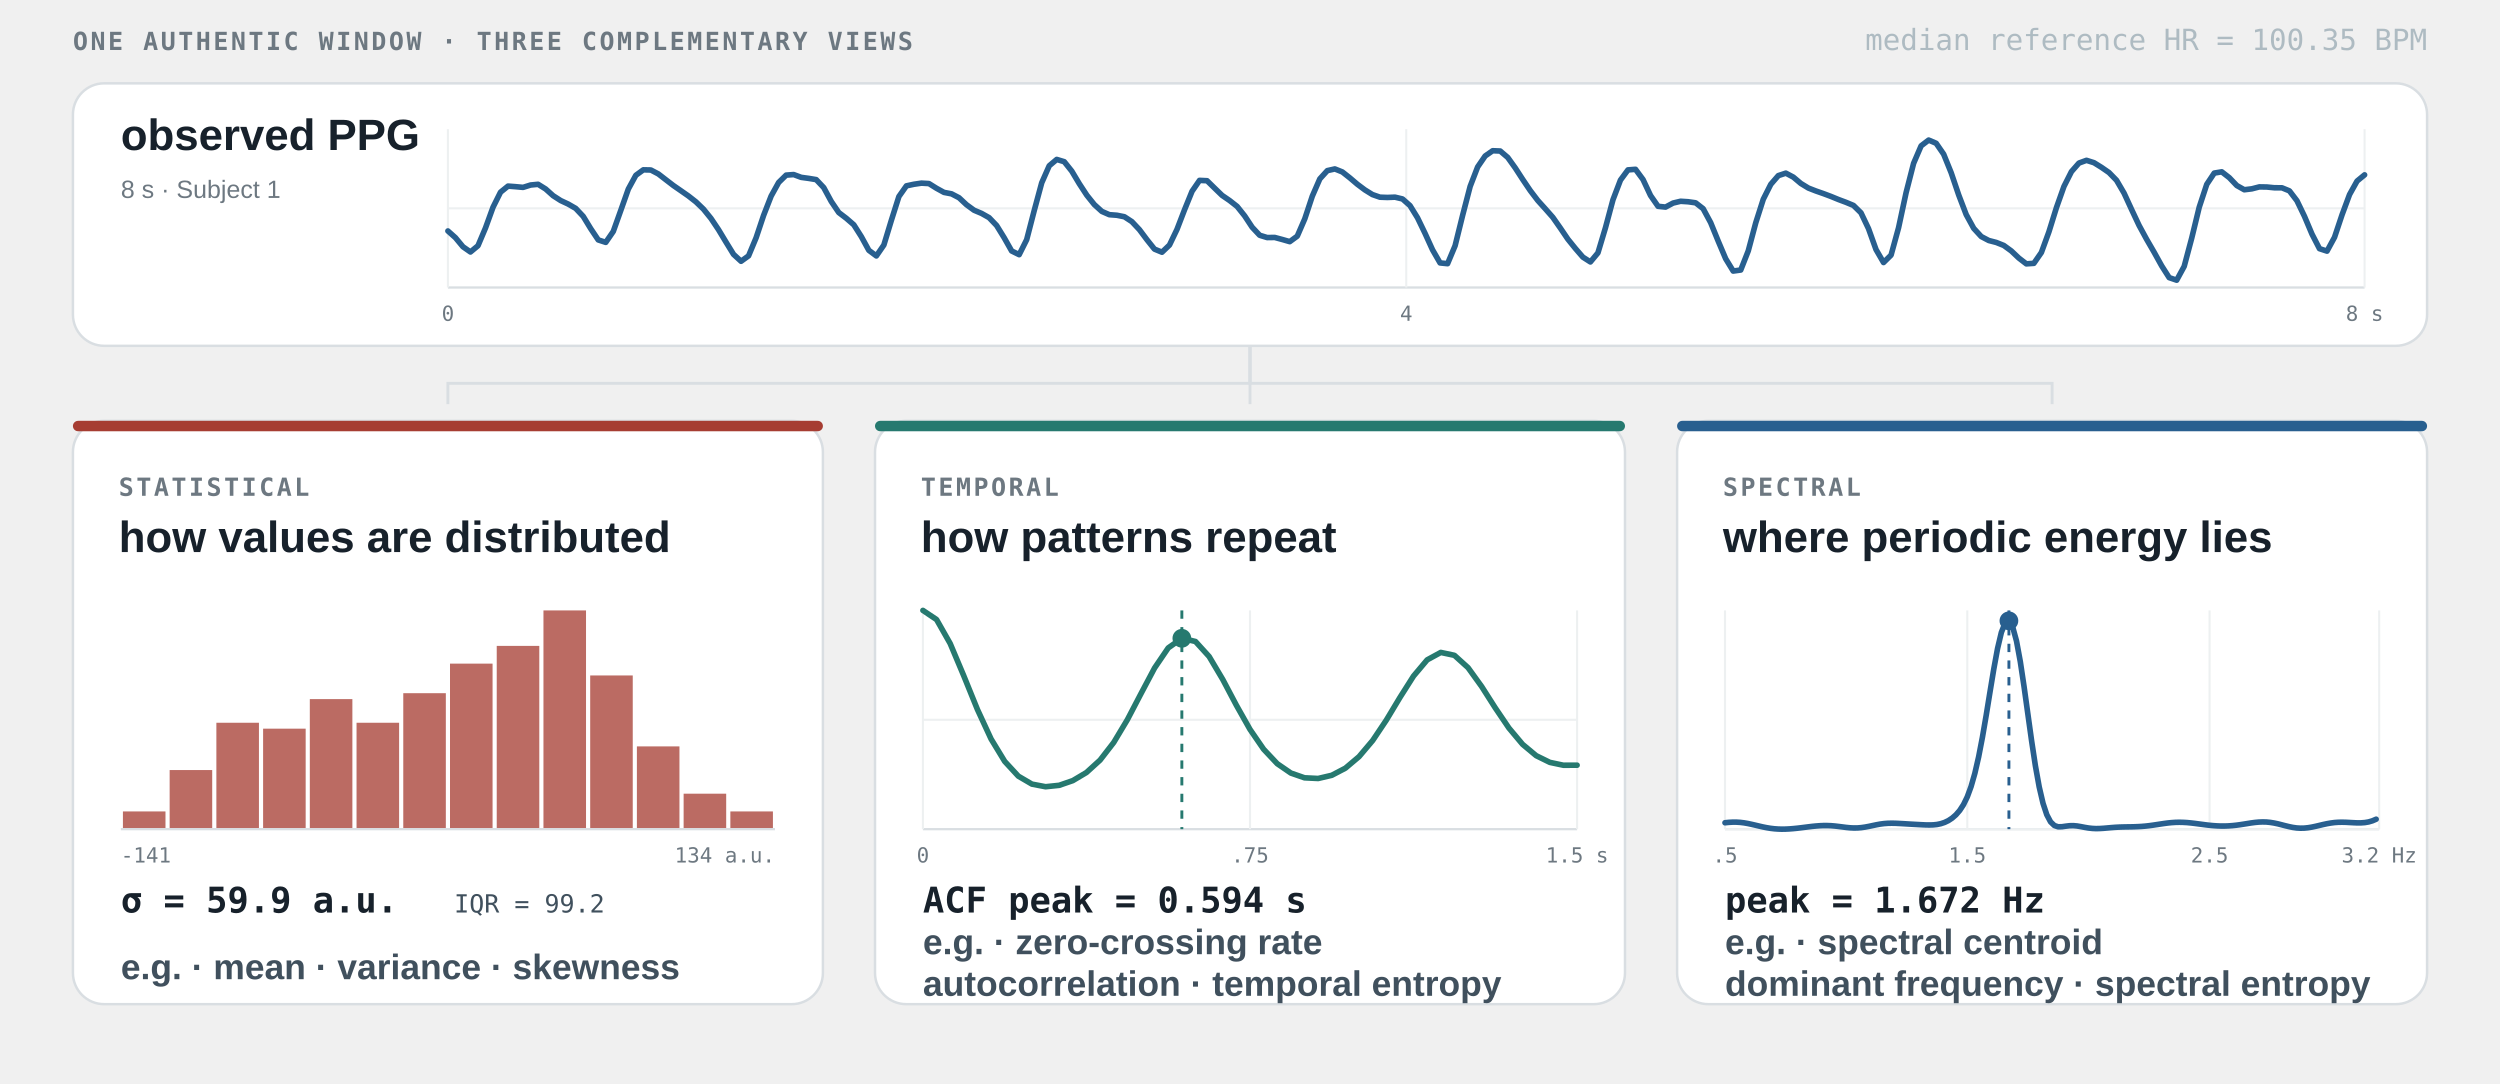
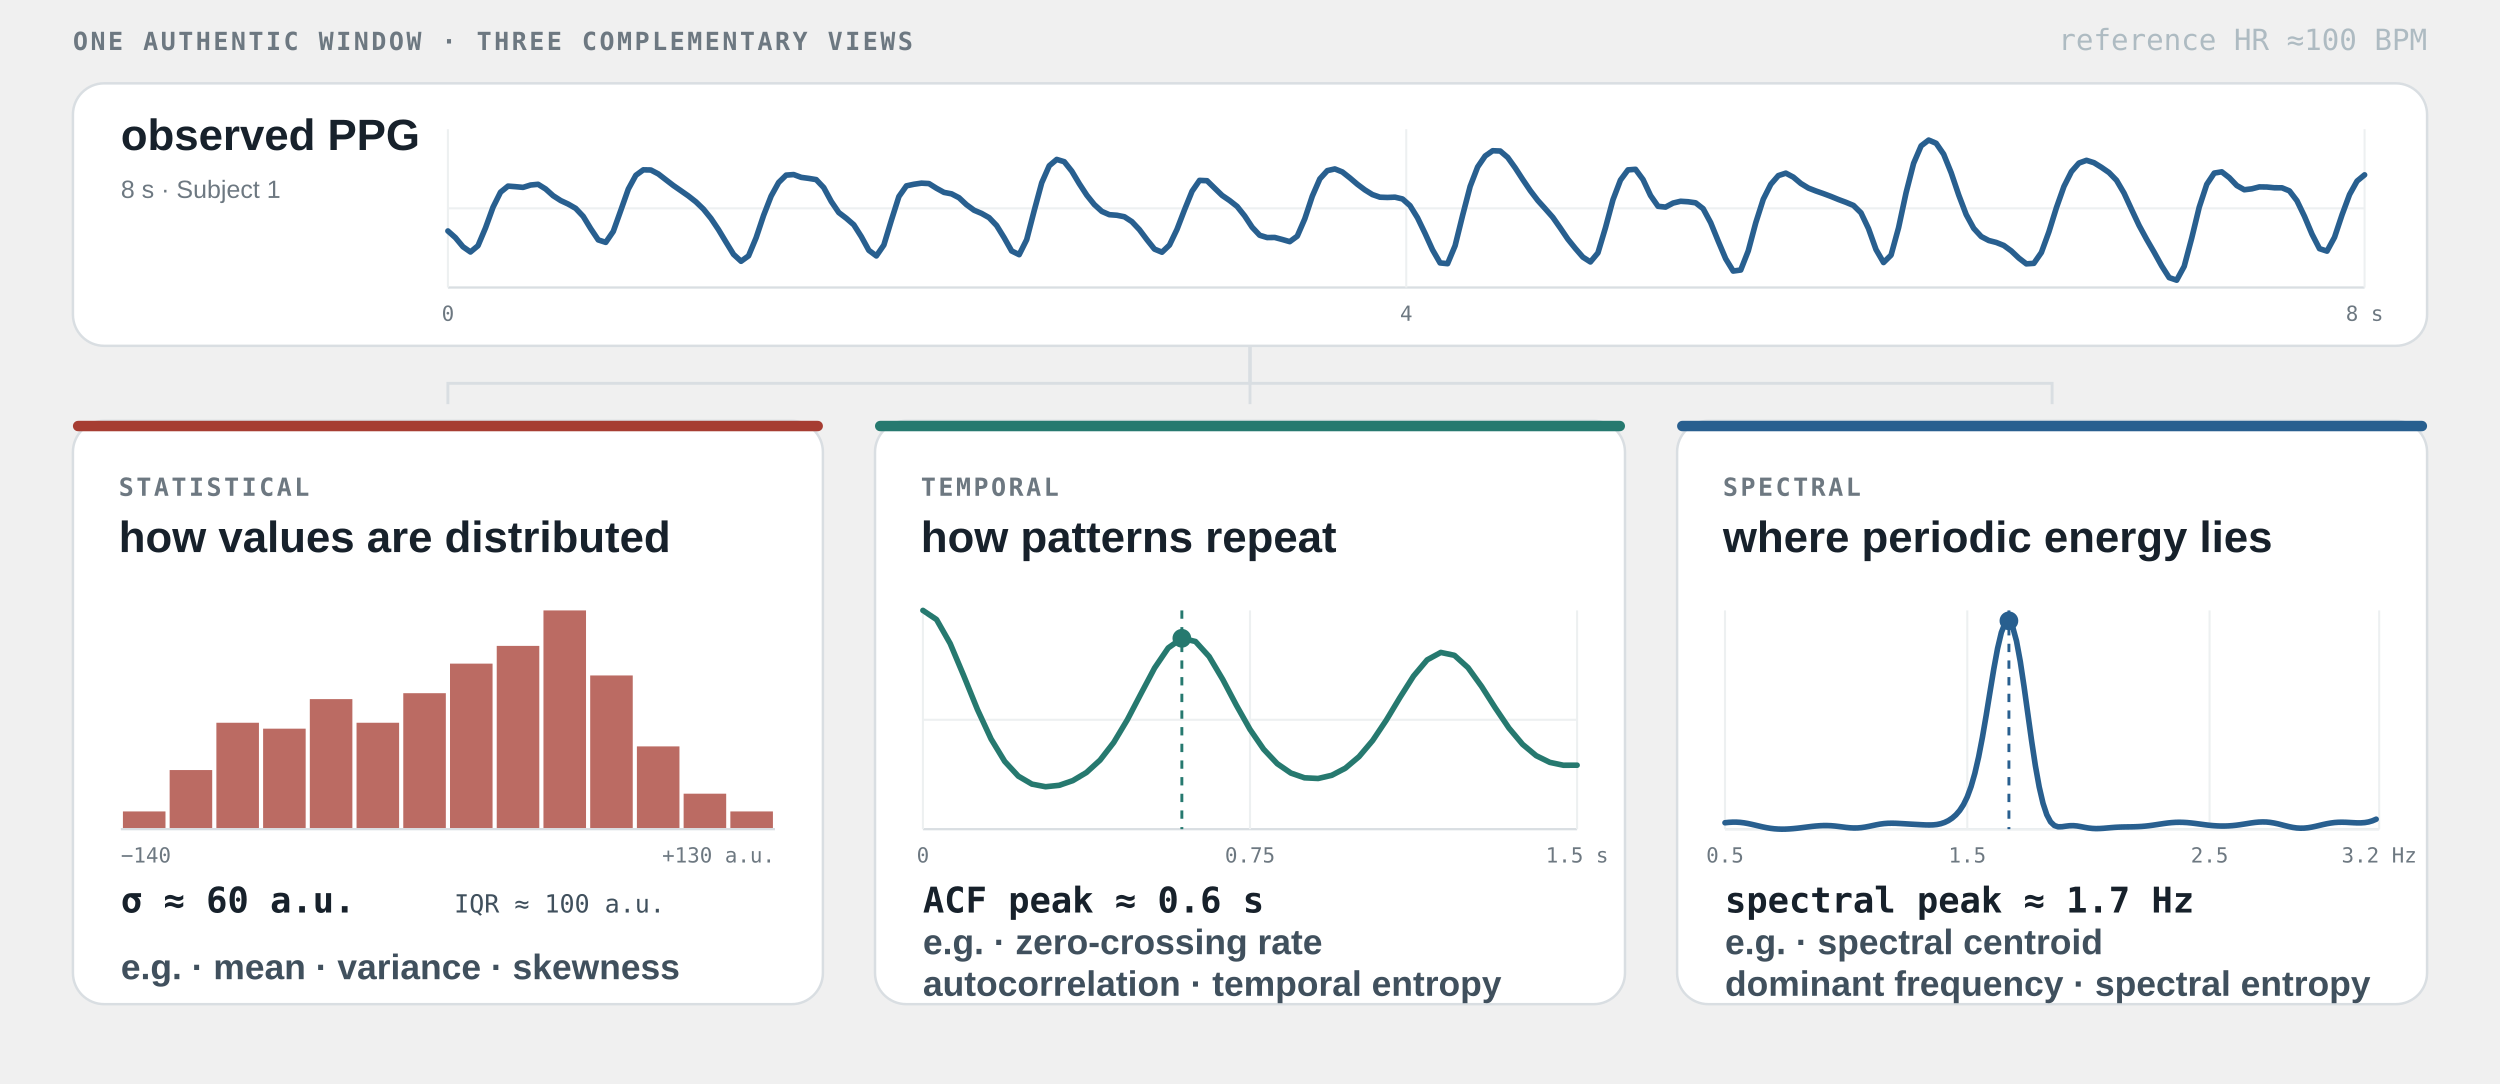
<svg xmlns="http://www.w3.org/2000/svg" width="1200" height="520" viewBox="0 0 1200 520">
  <style>
    .kicker{font:600 12px 'JetBrains Mono','SFMono-Regular',monospace;letter-spacing:1.2px;fill:#6D7881}
    .title{font:700 21px 'Work Sans','Avenir Next',Arial,sans-serif;fill:#17212B}
    .big{font:700 30px 'Work Sans','Avenir Next',Arial,sans-serif;fill:#17212B}
    .body{font:500 15px 'Work Sans','Avenir Next',Arial,sans-serif;fill:#40505D}
    .small{font:500 12px 'Work Sans','Avenir Next',Arial,sans-serif;fill:#6D7881}
    .examples{font:700 17px 'Work Sans','Avenir Next',Arial,sans-serif;fill:#40505D}
    .topnote{font:500 14px 'JetBrains Mono','SFMono-Regular',monospace;fill:#AEBBC2}
    .mono{font:500 12px 'JetBrains Mono','SFMono-Regular',monospace;fill:#40505D}
    .metric{font:700 17px 'JetBrains Mono','SFMono-Regular',monospace;fill:#17212B}
    .axis{font:500 10px 'JetBrains Mono','SFMono-Regular',monospace;fill:#6D7881}
    .card{fill:#FFFFFF;stroke:#D9DEE2;stroke-width:1.2}
    .grid{fill:none;stroke:#EDF0F1;stroke-width:1}
    .axisline{fill:none;stroke:#D9DEE2;stroke-width:1.1}
    .blue-line{fill:none;stroke:#285F8F;stroke-width:2.7;stroke-linecap:round;stroke-linejoin:round}
    .brick-line{fill:none;stroke:#A63D32;stroke-width:2.7;stroke-linecap:round;stroke-linejoin:round}
    .teal-line{fill:none;stroke:#26796F;stroke-width:2.7;stroke-linecap:round;stroke-linejoin:round}
    .gold-line{fill:none;stroke:#A36F24;stroke-width:2.7;stroke-linecap:round;stroke-linejoin:round}
  </style>
  <defs>
    <marker id="arrow-ink" markerWidth="8" markerHeight="8" refX="7" refY="4" orient="auto" markerUnits="strokeWidth">
      <path d="M0,0 L8,4 L0,8 Z" fill="#17212B" />
    </marker>
    <marker id="arrow-muted" markerWidth="8" markerHeight="8" refX="7" refY="4" orient="auto" markerUnits="strokeWidth">
      <path d="M0,0 L8,4 L0,8 Z" fill="#6D7881" />
    </marker>
  </defs>
  <text x="35.00" y="24.00" class="kicker" text-anchor="start">ONE AUTHENTIC WINDOW · THREE COMPLEMENTARY VIEWS</text>
-   <text x="1165.00" y="24.00" class="topnote" text-anchor="end">median reference HR = 100.35 BPM</text>
+   <text x="1165.00" y="24.00" class="topnote" text-anchor="end">reference HR ≈100 BPM</text>
  <rect x="35" y="40" width="1130" height="126" rx="15" class="card" />
  <text x="58.00" y="72.00" class="title" text-anchor="start">observed PPG</text>
  <text x="58.00" y="95.00" class="small" text-anchor="start">8 s · Subject 1</text>
  <path d="M215.00,138.00H1135.00" class="axisline" />
  <path d="M215.00,62.00V138.00" class="grid" />
  <text x="215.00" y="154.00" class="axis" text-anchor="middle">0</text>
  <path d="M675.00,62.00V138.00" class="grid" />
  <text x="675.00" y="154.00" class="axis" text-anchor="middle">4</text>
  <path d="M1135.00,62.00V138.00" class="grid" />
  <text x="1135.00" y="154.00" class="axis" text-anchor="middle">8 s</text>
  <path d="M215.00,100.00H1135.00" class="grid" />
  <path d="M215.00,110.87 L218.61,114.09 L222.22,118.44 L225.82,120.95 L229.43,117.95 L233.04,109.41 L236.65,99.47 L240.25,92.25 L243.86,89.33 L247.47,89.61 L251.08,89.94 L254.69,88.81 L258.29,88.46 L261.90,90.71 L265.51,93.94 L269.12,96.26 L272.73,97.95 L276.33,100.02 L279.94,103.85 L283.55,109.76 L287.16,115.16 L290.76,116.33 L294.37,111.09 L297.98,100.98 L301.59,90.76 L305.20,84.14 L308.80,81.52 L312.41,81.60 L316.02,83.50 L319.63,86.29 L323.24,89.06 L326.84,91.55 L330.45,94.07 L334.06,96.90 L337.67,100.39 L341.27,104.84 L344.88,110.23 L348.49,116.22 L352.10,122.09 L355.71,125.41 L359.31,122.81 L362.92,114.16 L366.53,103.38 L370.14,94.12 L373.75,87.59 L377.35,84.06 L380.96,83.79 L384.57,85.13 L388.18,85.62 L391.78,86.22 L395.39,90.04 L399.00,96.69 L402.61,102.02 L406.22,104.77 L409.82,107.89 L413.43,113.57 L417.04,120.15 L420.65,122.84 L424.25,117.61 L427.86,105.72 L431.47,94.34 L435.08,89.21 L438.69,88.44 L442.29,87.91 L445.90,88.11 L449.51,90.37 L453.12,92.35 L456.73,93.04 L460.33,94.91 L463.94,98.28 L467.55,100.91 L471.16,102.44 L474.76,104.47 L478.37,108.23 L481.98,114.08 L485.59,120.46 L489.20,122.24 L492.80,115.05 L496.41,101.12 L500.02,87.76 L503.63,79.57 L507.24,76.53 L510.84,77.62 L514.45,82.14 L518.06,88.18 L521.67,93.70 L525.27,98.19 L528.88,101.47 L532.49,103.05 L536.10,103.32 L539.71,104.04 L543.31,106.39 L546.92,110.23 L550.53,115.05 L554.14,119.57 L557.75,121.06 L561.35,117.62 L564.96,110.09 L568.57,100.70 L572.18,91.82 L575.78,86.58 L579.39,86.75 L583.00,90.29 L586.61,93.79 L590.22,96.26 L593.82,99.09 L597.43,103.61 L601.04,109.08 L604.65,112.93 L608.25,114.03 L611.86,113.98 L615.47,114.95 L619.08,115.99 L622.69,113.35 L626.29,105.05 L629.90,94.16 L633.51,85.87 L637.12,81.90 L640.73,81.09 L644.33,82.54 L647.94,85.39 L651.55,88.46 L655.16,91.16 L658.76,93.39 L662.37,94.65 L665.98,94.78 L669.59,94.64 L673.20,95.50 L676.80,98.69 L680.41,104.54 L684.02,112.02 L687.63,119.94 L691.24,126.20 L694.84,126.56 L698.45,117.94 L702.06,103.35 L705.67,89.48 L709.27,80.14 L712.88,74.87 L716.49,72.35 L720.10,72.49 L723.71,75.57 L727.31,80.59 L730.92,86.15 L734.53,91.49 L738.14,96.23 L741.75,100.23 L745.35,104.31 L748.96,109.46 L752.57,114.79 L756.18,119.26 L759.78,123.42 L763.39,125.73 L767.00,121.39 L770.61,109.36 L774.22,95.90 L777.82,86.45 L781.43,81.55 L785.04,81.27 L788.65,86.17 L792.25,93.83 L795.86,99.03 L799.47,99.40 L803.08,97.47 L806.69,96.61 L810.29,96.84 L813.90,97.35 L817.51,100.17 L821.12,106.87 L824.73,115.71 L828.33,124.20 L831.94,130.11 L835.55,129.61 L839.16,120.43 L842.76,106.94 L846.37,95.64 L849.98,88.47 L853.59,84.30 L857.20,83.11 L860.80,85.02 L864.41,88.06 L868.02,90.26 L871.63,91.67 L875.24,92.93 L878.84,94.28 L882.45,95.76 L886.06,97.11 L889.67,98.61 L893.27,102.15 L896.88,109.73 L900.49,119.78 L904.10,126.01 L907.71,122.45 L911.31,109.32 L914.92,92.49 L918.53,78.40 L922.14,70.00 L925.75,67.24 L929.35,68.77 L932.96,74.02 L936.57,82.94 L940.18,93.59 L943.78,103.02 L947.39,109.61 L951.00,113.54 L954.61,115.44 L958.22,116.38 L961.82,117.82 L965.43,120.45 L969.04,123.87 L972.65,126.65 L976.25,126.40 L979.86,121.20 L983.47,111.31 L987.08,99.69 L990.69,89.51 L994.29,82.38 L997.90,78.27 L1001.51,76.96 L1005.12,78.10 L1008.73,80.34 L1012.33,82.83 L1015.94,86.54 L1019.55,92.71 L1023.16,100.56 L1026.76,108.21 L1030.37,114.85 L1033.98,121.08 L1037.59,127.59 L1041.20,133.26 L1044.80,134.49 L1048.41,127.86 L1052.02,114.30 L1055.63,99.45 L1059.24,88.49 L1062.84,83.08 L1066.45,82.48 L1070.06,85.28 L1073.67,89.06 L1077.27,91.08 L1080.88,90.64 L1084.49,89.71 L1088.10,89.77 L1091.71,90.13 L1095.31,90.14 L1098.92,91.61 L1102.53,96.34 L1106.14,103.82 L1109.75,112.37 L1113.35,119.36 L1116.96,120.54 L1120.57,113.90 L1124.18,103.10 L1127.78,93.39 L1131.39,86.91 L1135.00,83.93" class="blue-line" />
  <rect x="35" y="202" width="360" height="280" rx="15" class="card" />
  <rect x="35" y="202" width="360" height="5" rx="2.5" fill="#A63D32" />
  <text x="57.00" y="238.00" class="kicker" text-anchor="start">STATISTICAL</text>
  <text x="57.00" y="265.00" class="title" text-anchor="start">how values are distributed</text>
  <rect x="420" y="202" width="360" height="280" rx="15" class="card" />
  <rect x="420" y="202" width="360" height="5" rx="2.5" fill="#26796F" />
  <text x="442.00" y="238.00" class="kicker" text-anchor="start">TEMPORAL</text>
  <text x="442.00" y="265.00" class="title" text-anchor="start">how patterns repeat</text>
  <rect x="805" y="202" width="360" height="280" rx="15" class="card" />
  <rect x="805" y="202" width="360" height="5" rx="2.5" fill="#285F8F" />
  <text x="827.00" y="238.00" class="kicker" text-anchor="start">SPECTRAL</text>
  <text x="827.00" y="265.00" class="title" text-anchor="start">where periodic energy lies</text>
  <rect x="59.00" y="389.49" width="20.43" height="8.51" fill="#A63D32" fill-opacity=".76" />
  <rect x="81.43" y="369.62" width="20.43" height="28.38" fill="#A63D32" fill-opacity=".76" />
  <rect x="103.86" y="346.92" width="20.43" height="51.08" fill="#A63D32" fill-opacity=".76" />
  <rect x="126.29" y="349.76" width="20.43" height="48.24" fill="#A63D32" fill-opacity=".76" />
  <rect x="148.71" y="335.57" width="20.43" height="62.43" fill="#A63D32" fill-opacity=".76" />
  <rect x="171.14" y="346.92" width="20.43" height="51.08" fill="#A63D32" fill-opacity=".76" />
  <rect x="193.57" y="332.73" width="20.43" height="65.27" fill="#A63D32" fill-opacity=".76" />
  <rect x="216.00" y="318.54" width="20.43" height="79.46" fill="#A63D32" fill-opacity=".76" />
  <rect x="238.43" y="310.03" width="20.43" height="87.97" fill="#A63D32" fill-opacity=".76" />
  <rect x="260.86" y="293.00" width="20.43" height="105.00" fill="#A63D32" fill-opacity=".76" />
  <rect x="283.29" y="324.22" width="20.43" height="73.78" fill="#A63D32" fill-opacity=".76" />
  <rect x="305.71" y="358.27" width="20.43" height="39.73" fill="#A63D32" fill-opacity=".76" />
  <rect x="328.14" y="380.97" width="20.43" height="17.03" fill="#A63D32" fill-opacity=".76" />
  <rect x="350.57" y="389.49" width="20.43" height="8.51" fill="#A63D32" fill-opacity=".76" />
  <path d="M58,398H372" class="axisline" />
-   <text x="58.00" y="414.00" class="axis" text-anchor="start">-141</text>
-   <text x="372.00" y="414.00" class="axis" text-anchor="end">134 a.u.</text>
-   <text x="58.00" y="438.00" class="metric" text-anchor="start">σ = 59.9 a.u.</text>
-   <text x="218.00" y="438.00" class="mono" text-anchor="start">IQR = 99.2</text>
+   <text x="58.00" y="414.00" class="axis" text-anchor="start">−140</text>
+   <text x="372.00" y="414.00" class="axis" text-anchor="end">+130 a.u.</text>
+   <text x="58.00" y="438.00" class="metric" text-anchor="start">σ ≈ 60 a.u.</text>
+   <text x="218.00" y="438.00" class="mono" text-anchor="start">IQR ≈ 100 a.u.</text>
  <text x="58.00" y="470.00" class="examples" text-anchor="start">e.g. · mean · variance · skewness</text>
  <path d="M443.00,398.00H757.00" class="axisline" />
  <path d="M443.00,293.00V398.00" class="grid" />
  <text x="443.00" y="414.00" class="axis" text-anchor="middle">0</text>
  <path d="M600.00,293.00V398.00" class="grid" />
-   <text x="600.00" y="414.00" class="axis" text-anchor="middle">.75</text>
+   <text x="600.00" y="414.00" class="axis" text-anchor="middle">0.75</text>
  <path d="M757.00,293.00V398.00" class="grid" />
  <text x="757.00" y="414.00" class="axis" text-anchor="middle">1.5 s</text>
  <path d="M443.00,345.50H757.00" class="grid" />
  <path d="M443.00,293.00 L449.54,297.38 L456.08,308.89 L462.62,324.42 L469.17,340.56 L475.71,354.70 L482.25,365.46 L488.79,372.55 L495.33,376.38 L501.88,377.63 L508.42,376.95 L514.96,374.69 L521.50,370.80 L528.04,364.85 L534.58,356.40 L541.12,345.49 L547.67,332.95 L554.21,320.62 L560.75,311.00 L567.29,306.38 L573.83,307.92 L580.38,315.13 L586.92,326.14 L593.46,338.52 L600.00,350.12 L606.54,359.63 L613.08,366.58 L619.62,371.07 L626.17,373.35 L632.71,373.67 L639.25,372.14 L645.79,368.72 L652.33,363.20 L658.88,355.45 L665.42,345.68 L671.96,334.81 L678.50,324.50 L685.04,316.73 L691.58,313.17 L698.12,314.56 L704.67,320.49 L711.21,329.56 L717.75,339.82 L724.29,349.47 L730.83,357.27 L737.38,362.73 L743.92,365.94 L750.46,367.32 L757.00,367.29" class="teal-line" />
  <path d="M567.29,293.00V398.00" stroke="#26796F" stroke-width="1.4" stroke-dasharray="4 4" />
  <circle cx="567.29" cy="306.38" r="4.5" fill="#26796F" />
-   <text x="443.00" y="438.00" class="metric" text-anchor="start">ACF peak = 0.594 s</text>
+   <text x="443.00" y="438.00" class="metric" text-anchor="start">ACF peak ≈ 0.6 s</text>
  <text x="443.00" y="458.00" class="examples" text-anchor="start">e.g. · zero-crossing rate</text>
  <text x="443.00" y="478.00" class="examples" text-anchor="start">autocorrelation · temporal entropy</text>
  <path d="M828.00,398.00H1142.00" class="axisline" />
  <path d="M828.00,293.00V398.00" class="grid" />
-   <text x="828.00" y="414.00" class="axis" text-anchor="middle">.5</text>
+   <text x="828.00" y="414.00" class="axis" text-anchor="middle">0.5</text>
  <path d="M944.30,293.00V398.00" class="grid" />
  <text x="944.30" y="414.00" class="axis" text-anchor="middle">1.5</text>
  <path d="M1060.59,293.00V398.00" class="grid" />
  <text x="1060.59" y="414.00" class="axis" text-anchor="middle">2.5</text>
  <path d="M1142.00,293.00V398.00" class="grid" />
  <text x="1142.00" y="414.00" class="axis" text-anchor="middle">3.2 Hz</text>
  <path d="M828.00,398.00H1142.00" class="grid" />
  <path d="M828.00,394.92 L829.82,394.73 L831.63,394.63 L833.45,394.63 L835.27,394.74 L837.09,394.96 L838.90,395.27 L840.72,395.66 L842.54,396.08 L844.35,396.51 L846.17,396.93 L847.99,397.29 L849.81,397.59 L851.62,397.81 L853.44,397.94 L855.26,398.00 L857.07,397.97 L858.89,397.88 L860.71,397.74 L862.53,397.56 L864.34,397.35 L866.16,397.12 L867.98,396.89 L869.79,396.67 L871.61,396.49 L873.43,396.35 L875.25,396.27 L877.06,396.27 L878.88,396.34 L880.70,396.49 L882.51,396.70 L884.33,396.93 L886.15,397.16 L887.97,397.34 L889.78,397.43 L891.60,397.41 L893.42,397.26 L895.23,397.00 L897.05,396.66 L898.87,396.27 L900.69,395.89 L902.50,395.56 L904.32,395.32 L906.14,395.18 L907.95,395.14 L909.77,395.17 L911.59,395.26 L913.41,395.36 L915.22,395.47 L917.04,395.58 L918.86,395.68 L920.67,395.78 L922.49,395.88 L924.31,395.96 L926.12,395.99 L927.94,395.94 L929.76,395.75 L931.58,395.37 L933.39,394.77 L935.21,393.90 L937.03,392.70 L938.84,391.12 L940.66,389.02 L942.48,386.22 L944.30,382.48 L946.11,377.55 L947.93,371.19 L949.75,363.29 L951.56,353.89 L953.38,343.32 L955.20,332.12 L957.02,321.12 L958.83,311.27 L960.65,303.58 L962.47,298.95 L964.28,298.00 L966.10,300.98 L967.92,307.69 L969.74,317.55 L971.55,329.59 L973.37,342.70 L975.19,355.73 L977.00,367.66 L978.82,377.74 L980.64,385.57 L982.46,391.08 L984.27,394.50 L986.09,396.25 L987.91,396.87 L989.72,396.83 L991.54,396.57 L993.36,396.35 L995.18,396.31 L996.99,396.47 L998.81,396.78 L1000.63,397.13 L1002.44,397.44 L1004.26,397.64 L1006.08,397.73 L1007.90,397.69 L1009.71,397.58 L1011.53,397.42 L1013.35,397.26 L1015.16,397.12 L1016.98,397.02 L1018.80,396.96 L1020.62,396.92 L1022.43,396.90 L1024.25,396.86 L1026.07,396.79 L1027.88,396.69 L1029.70,396.54 L1031.52,396.34 L1033.34,396.09 L1035.15,395.82 L1036.97,395.54 L1038.79,395.27 L1040.60,395.03 L1042.42,394.85 L1044.24,394.73 L1046.06,394.69 L1047.87,394.73 L1049.69,394.83 L1051.51,395.00 L1053.32,395.21 L1055.14,395.45 L1056.96,395.69 L1058.78,395.93 L1060.59,396.14 L1062.41,396.31 L1064.23,396.43 L1066.04,396.50 L1067.86,396.50 L1069.68,396.43 L1071.50,396.30 L1073.31,396.11 L1075.13,395.87 L1076.95,395.59 L1078.76,395.30 L1080.58,395.01 L1082.40,394.77 L1084.22,394.60 L1086.03,394.53 L1087.85,394.57 L1089.67,394.75 L1091.48,395.04 L1093.30,395.42 L1095.12,395.88 L1096.94,396.35 L1098.75,396.79 L1100.57,397.16 L1102.39,397.42 L1104.20,397.53 L1106.02,397.49 L1107.84,397.31 L1109.66,397.01 L1111.47,396.63 L1113.29,396.20 L1115.11,395.77 L1116.92,395.38 L1118.74,395.06 L1120.56,394.82 L1122.38,394.69 L1124.19,394.66 L1126.01,394.70 L1127.83,394.80 L1129.64,394.90 L1131.46,394.98 L1133.28,394.97 L1135.09,394.84 L1136.91,394.53 L1138.73,394.00 L1140.55,393.22" class="blue-line" />
  <path d="M964.28,293.00V398.00" stroke="#285F8F" stroke-width="1.4" stroke-dasharray="4 4" />
  <circle cx="964.28" cy="298.00" r="4.5" fill="#285F8F" />
-   <text x="828.00" y="438.00" class="metric" text-anchor="start">peak = 1.672 Hz</text>
+   <text x="828.00" y="438.00" class="metric" text-anchor="start">spectral peak ≈ 1.7 Hz</text>
  <text x="828.00" y="458.00" class="examples" text-anchor="start">e.g. · spectral centroid</text>
  <text x="828.00" y="478.00" class="examples" text-anchor="start">dominant frequency · spectral entropy</text>
  <path d="M600,166 V184 H215 V194" fill="none" stroke="#D9DEE2" stroke-width="1.4" />
  <path d="M600,166 V184 H600 V194" fill="none" stroke="#D9DEE2" stroke-width="1.4" />
  <path d="M600,166 V184 H985 V194" fill="none" stroke="#D9DEE2" stroke-width="1.4" />
</svg>
